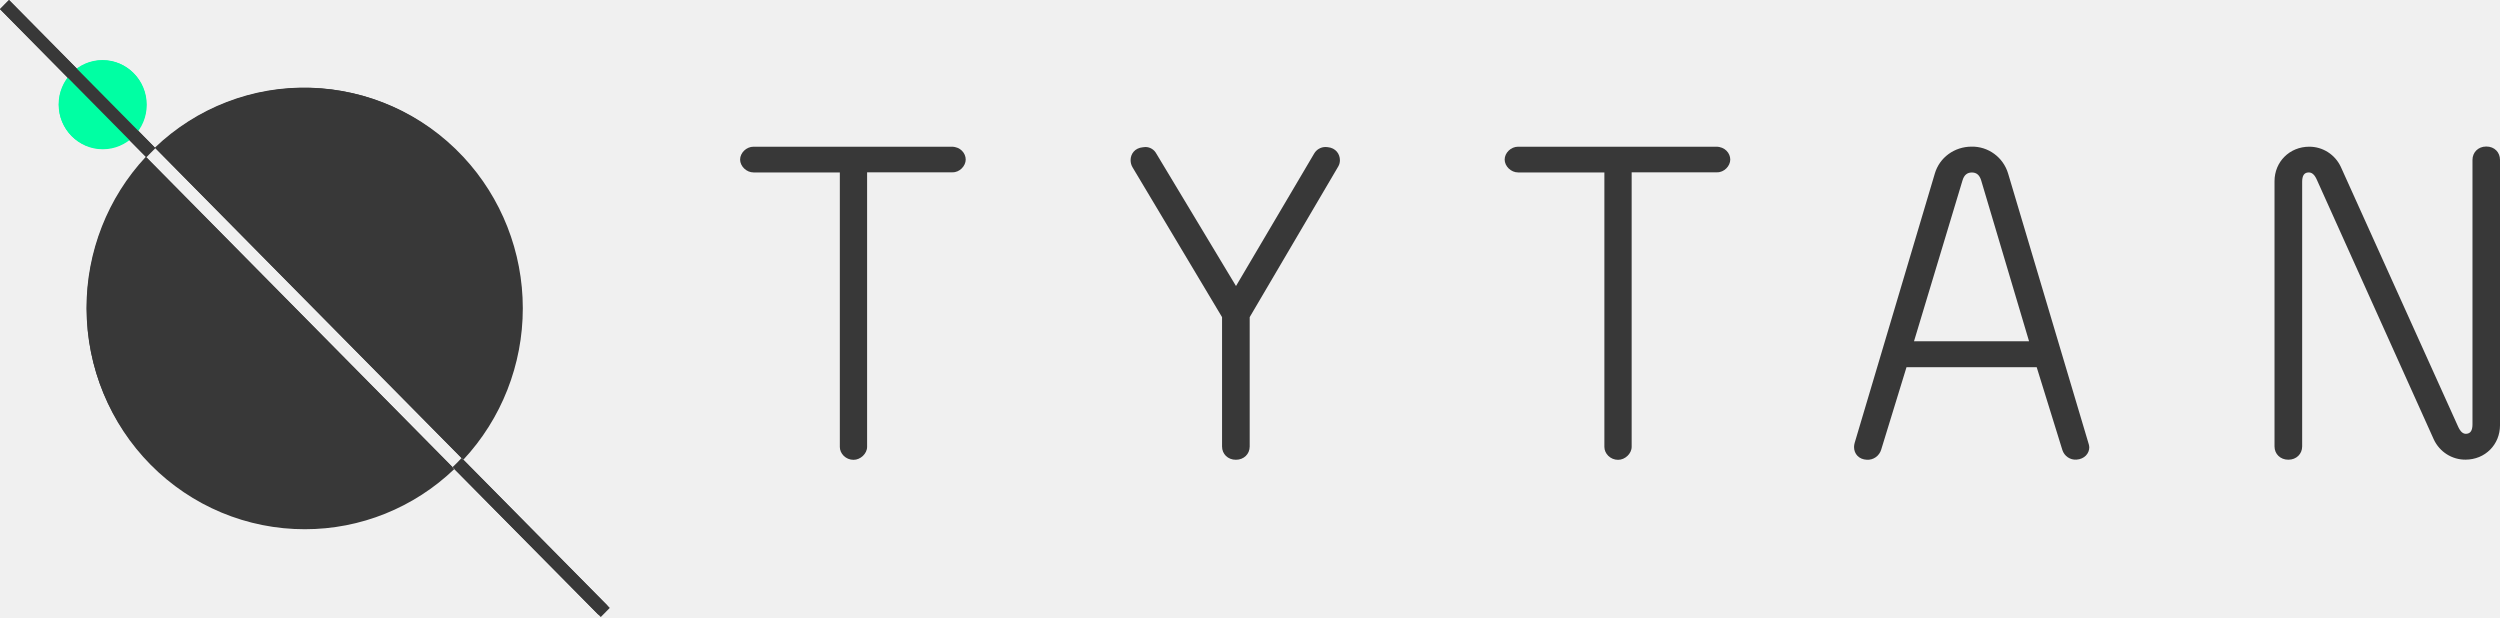
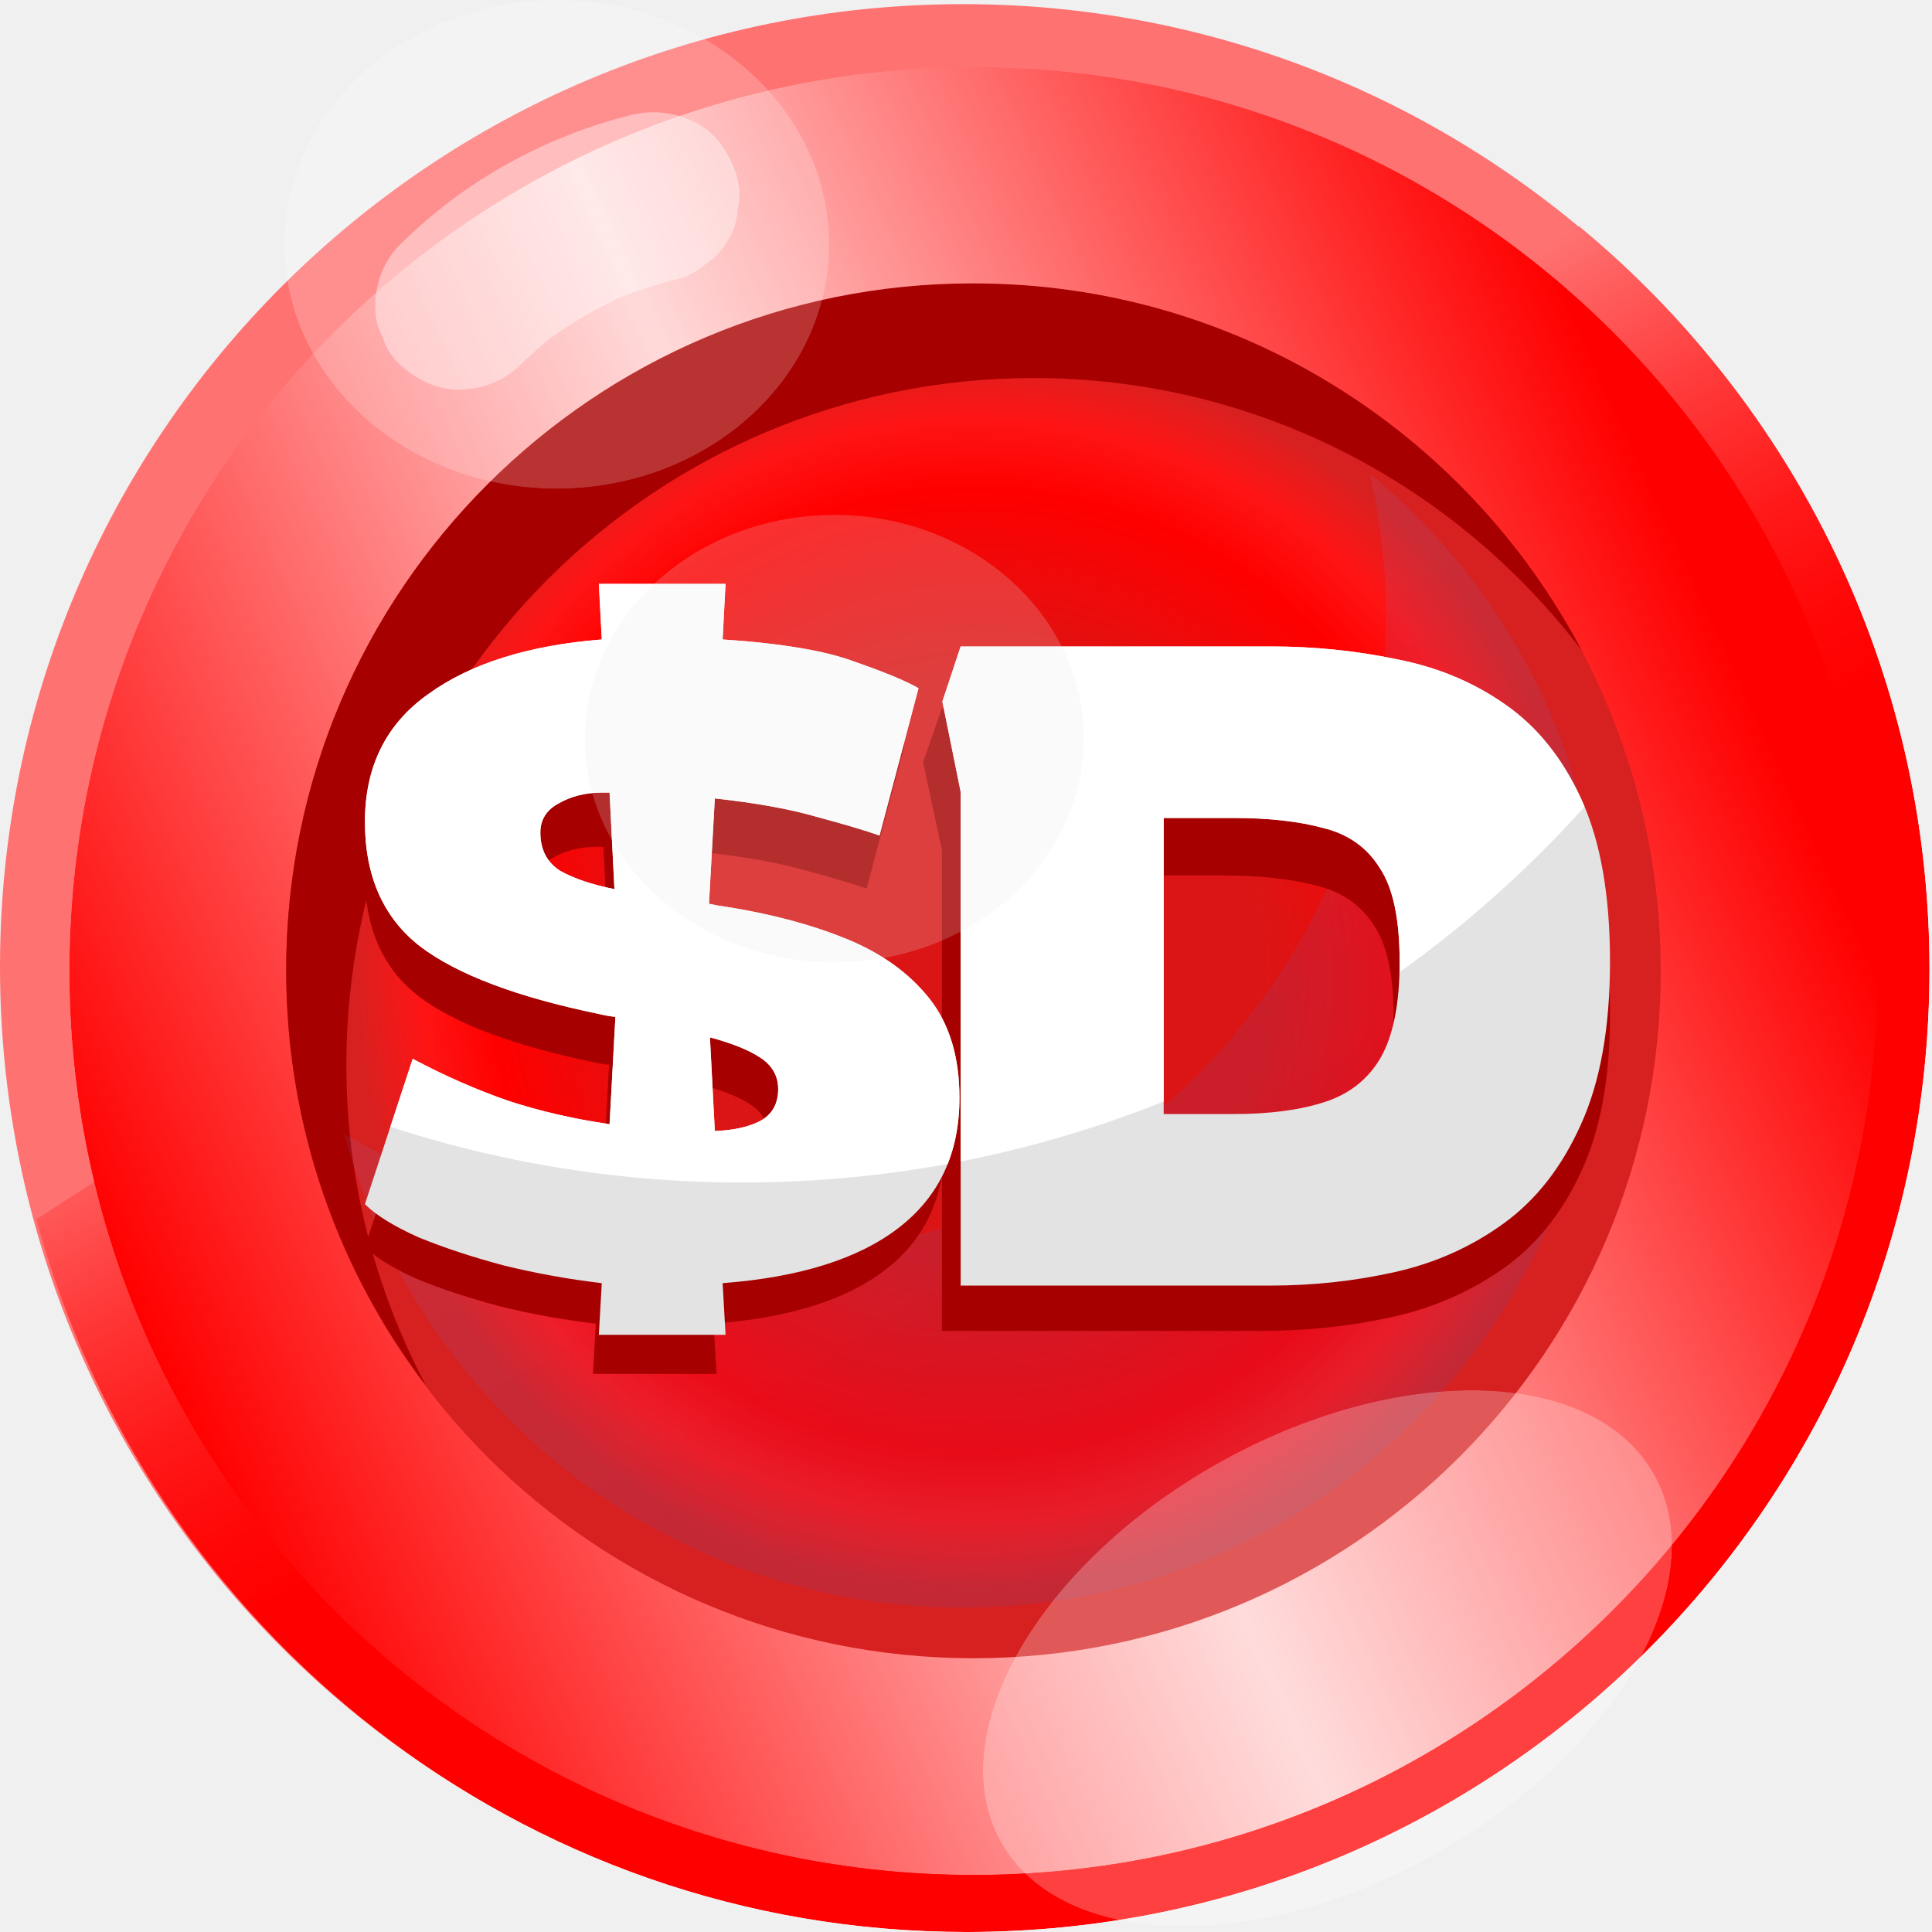
- <svg xmlns="http://www.w3.org/2000/svg" width="235" height="58" viewBox="0 0 235 58" fill="none">
-   <g clip-path="url(#clip0_1406_771)">
-     <path d="M9.629 13.983C11.904 13.983 13.747 12.117 13.747 9.815C13.747 7.514 11.904 5.647 9.629 5.647C7.355 5.647 5.511 7.514 5.511 9.815C5.511 12.117 7.355 13.983 9.629 13.983Z" fill="#00FFA3" />
-     <path d="M28.549 49.558C17.285 49.57 8.143 40.341 8.132 28.941C8.131 23.658 10.127 18.575 13.712 14.734L42.552 43.922C38.765 47.539 33.756 49.555 28.549 49.558Z" fill="#383838" />
-     <path d="M14.56 13.877C18.492 10.116 23.739 8.089 29.148 8.244C34.556 8.398 39.683 10.72 43.4 14.699C46.981 18.532 48.977 23.607 48.977 28.882C48.977 34.157 46.981 39.233 43.4 43.065L14.56 13.877Z" fill="#383838" />
-     <path d="M13.701 14.735L0 0.857L0.847 0L14.559 13.878C14.258 14.148 13.979 14.441 13.701 14.735Z" fill="#383838" />
-     <path d="M43.388 43.054L57.1 56.931L56.253 57.788L42.541 43.911C42.831 43.641 43.121 43.347 43.388 43.054Z" fill="#383838" />
-     <path d="M89.454 13.79C90.278 13.79 90.777 14.401 90.777 14.999C90.777 15.598 90.208 16.209 89.535 16.197H81.508V42.003C81.508 42.637 80.893 43.224 80.232 43.224C79.501 43.224 78.944 42.637 78.944 42.015V16.209H70.835C70.162 16.209 69.57 15.622 69.57 14.999C69.57 14.377 70.15 13.79 70.835 13.79H89.454Z" fill="#383838" />
-     <path d="M123.527 14.441C123.635 14.252 123.791 14.095 123.978 13.986C124.166 13.876 124.378 13.819 124.594 13.819C124.66 13.817 124.726 13.821 124.791 13.831C125.569 13.901 125.952 14.488 125.952 15.052C125.955 15.258 125.903 15.461 125.801 15.639L117.471 29.81V41.974C117.471 42.678 116.926 43.218 116.172 43.218C115.418 43.218 114.873 42.678 114.873 41.974V29.81L106.462 15.733C106.339 15.527 106.275 15.292 106.276 15.052C106.276 14.476 106.659 13.913 107.436 13.842C107.517 13.829 107.598 13.821 107.68 13.819C107.887 13.821 108.089 13.879 108.266 13.986C108.444 14.093 108.59 14.246 108.689 14.429L116.184 26.887L123.527 14.441Z" fill="#383838" />
-     <path d="M161.322 13.79C162.146 13.79 162.645 14.401 162.645 14.999C162.645 15.598 162.077 16.209 161.404 16.197H153.376V42.003C153.376 42.637 152.761 43.224 152.1 43.224C151.369 43.224 150.812 42.637 150.812 42.015V16.209H142.703C142.03 16.209 141.438 15.622 141.438 14.999C141.438 14.377 142.019 13.79 142.703 13.79H161.322Z" fill="#383838" />
-     <path d="M181.879 16.296C182.32 14.817 183.7 13.784 185.336 13.784C186.098 13.771 186.844 14.01 187.461 14.463C188.078 14.916 188.533 15.559 188.758 16.296L196.345 41.762C196.373 41.858 196.388 41.956 196.392 42.056C196.392 42.608 195.951 43.159 195.185 43.206C194.897 43.226 194.61 43.148 194.371 42.984C194.131 42.82 193.952 42.58 193.863 42.302L191.45 34.518H179.211L176.832 42.267C176.745 42.555 176.565 42.805 176.321 42.977C176.078 43.149 175.784 43.234 175.487 43.218C174.733 43.183 174.28 42.666 174.28 42.02C174.283 41.889 174.302 41.759 174.338 41.633L181.879 16.296ZM186.229 16.954C186.078 16.461 185.8 16.214 185.359 16.214C184.918 16.214 184.628 16.449 184.477 16.954L179.918 32.076H190.73L186.229 16.954Z" fill="#383838" />
-     <path d="M232.413 15.029C232.413 14.336 232.935 13.773 233.712 13.773C234.489 13.773 235 14.324 235 15.029V39.978C235 41.786 233.607 43.207 231.751 43.207C231.13 43.21 230.521 43.033 229.995 42.699C229.469 42.364 229.048 41.885 228.781 41.317L217.772 16.872C217.563 16.414 217.308 16.168 216.937 16.215C216.589 16.25 216.403 16.52 216.403 17.095V41.968C216.403 42.673 215.858 43.213 215.104 43.213C214.35 43.213 213.805 42.673 213.805 41.968V17.031C213.805 15.223 215.208 13.79 217.076 13.79C217.695 13.79 218.302 13.967 218.826 14.302C219.349 14.636 219.768 15.114 220.034 15.68L231.067 40.113C231.276 40.571 231.531 40.829 231.891 40.771C232.227 40.724 232.413 40.465 232.413 39.89V15.029Z" fill="#383838" />
-     <path d="M9.663 14.03C11.944 14.03 13.793 12.159 13.793 9.851C13.793 7.542 11.944 5.671 9.663 5.671C7.382 5.671 5.533 7.542 5.533 9.851C5.533 12.159 7.382 14.03 9.663 14.03Z" fill="#00FFA3" />
-     <path d="M28.654 49.747C25.966 49.75 23.303 49.218 20.817 48.18C18.332 47.142 16.073 45.618 14.17 43.697C12.266 41.775 10.755 39.493 9.724 36.98C8.692 34.468 8.159 31.774 8.155 29.053C8.15 23.751 10.155 18.649 13.758 14.8L42.703 44.093C38.908 47.729 33.88 49.752 28.654 49.747Z" fill="#383838" />
-     <path d="M14.605 13.924C22.819 6.058 35.777 6.434 43.55 14.746C47.143 18.594 49.144 23.688 49.144 28.982C49.144 34.276 47.143 39.37 43.55 43.218L14.605 13.924Z" fill="#383838" />
-     <path d="M13.759 14.782L0 0.857L0.847 0L14.606 13.925C14.316 14.207 14.037 14.494 13.759 14.782Z" fill="#383838" />
-     <path d="M43.562 43.218L57.32 57.142L56.473 58L42.703 44.087C42.993 43.805 43.283 43.511 43.562 43.218Z" fill="#383838" />
+ <svg xmlns="http://www.w3.org/2000/svg" width="90" height="90" viewBox="0 0 90 90" fill="none">
+   <path d="M44.857 89.893C69.631 89.893 89.715 69.813 89.715 45.043C89.715 20.273 69.631 0.193 44.857 0.193C20.083 0.193 0 20.273 0 45.043C0 69.813 20.083 89.893 44.857 89.893Z" fill="#FF7272" />
+   <mask id="mask0_1365_5087" style="mask-type:alpha" maskUnits="userSpaceOnUse" x="1" y="10" width="89" height="81">
+     <path d="M89.883 45.15C89.883 69.929 69.808 90 45.025 90C24.266 90 6.824 75.92 1.688 56.79L73.553 10.528C83.526 18.766 89.883 31.22 89.883 45.15Z" fill="url(#paint0_linear_1365_5087)" />
+   </mask>
+   <g mask="url(#mask0_1365_5087)">
+     <path d="M89.884 45.151C89.884 69.93 69.81 90.001 45.027 90.001C24.268 90.001 6.826 75.921 1.689 56.791L73.555 10.529C83.528 18.767 89.884 31.221 89.884 45.151Z" fill="url(#paint1_linear_1365_5087)" />
  </g>
+   <mask id="mask1_1365_5087" style="mask-type:alpha" maskUnits="userSpaceOnUse" x="3" y="3" width="85" height="85">
+     <path d="M45.351 87.343C68.612 87.343 87.469 68.489 87.469 45.232C87.469 21.974 68.612 3.121 45.351 3.121C22.09 3.121 3.233 21.974 3.233 45.232C3.233 68.489 22.09 87.343 45.351 87.343Z" fill="url(#paint2_linear_1365_5087)" />
+   </mask>
+   <g mask="url(#mask1_1365_5087)">
+     <path d="M45.351 87.346C68.612 87.346 87.469 68.492 87.469 45.235C87.469 21.977 68.612 3.123 45.351 3.123C22.09 3.123 3.233 21.977 3.233 45.235C3.233 68.492 22.09 87.346 45.351 87.346Z" fill="url(#paint3_linear_1365_5087)" />
+   </g>
+   <path d="M45.348 77.247C63.03 77.247 77.364 62.915 77.364 45.235C77.364 27.556 63.03 13.224 45.348 13.224C27.666 13.224 13.331 27.556 13.331 45.235C13.331 62.915 27.666 77.247 45.348 77.247Z" fill="url(#paint4_radial_1365_5087)" />
+   <path d="M16.135 49.621C16.135 31.946 30.474 17.61 48.151 17.61C58.574 17.61 67.819 22.595 73.683 30.299C68.311 20.135 57.654 13.202 45.348 13.202C27.67 13.18 13.331 27.517 13.331 45.192C13.331 52.467 15.75 59.165 19.837 64.536C17.483 60.085 16.135 55.014 16.135 49.621Z" fill="#A70000" />
+   <g opacity="0.74">
+     <g opacity="0.74">
+       <path opacity="0.74" d="M24.226 17.013C24.782 16.478 25.36 15.964 25.959 15.494C25.702 15.708 25.424 15.9 25.146 16.114C26.473 15.108 27.907 14.274 29.426 13.611C29.105 13.739 28.784 13.867 28.484 14.017C29.469 13.611 30.475 13.268 31.523 13.011C32.037 12.883 32.486 12.648 32.872 12.305C33.3 12.027 33.642 11.663 33.899 11.193C34.199 10.743 34.348 10.251 34.37 9.716C34.498 9.181 34.455 8.668 34.306 8.133C33.985 7.17 33.407 6.25 32.486 5.757C31.523 5.244 30.496 5.094 29.426 5.351C27.414 5.843 25.424 6.635 23.626 7.641C21.807 8.646 20.116 9.93 18.64 11.385C17.912 12.091 17.484 13.183 17.484 14.188C17.463 14.745 17.57 15.237 17.826 15.708C17.976 16.2 18.255 16.628 18.64 16.991C19.389 17.676 20.395 18.19 21.443 18.147C22.471 18.126 23.455 17.762 24.226 17.013Z" fill="white" />
+     </g>
+   </g>
+   <g opacity="0.62">
+     <mask id="mask2_1365_5087" style="mask-type:alpha" maskUnits="userSpaceOnUse" x="16" y="22" width="59" height="53">
+       <g opacity="0.62">
+         <g opacity="0.62">
+           <path opacity="0.62" d="M74.668 45.065C74.668 61.542 61.314 74.894 44.835 74.894C31.031 74.894 19.431 65.522 16.029 52.812C45.349 69.609 69.104 45.707 63.818 22.062C70.452 27.519 74.668 35.8 74.668 45.065Z" fill="url(#paint5_linear_1365_5087)" />
+         </g>
+       </g>
+     </mask>
+     <g mask="url(#mask2_1365_5087)">
+       <path opacity="0.62" d="M74.668 45.065C74.668 61.542 61.313 74.894 44.834 74.894C31.03 74.894 19.43 65.522 16.028 52.811C45.348 69.609 69.103 45.707 63.817 22.062C70.451 27.519 74.668 35.8 74.668 45.065Z" fill="url(#paint6_linear_1365_5087)" />
+     </g>
+   </g>
+   <mask id="mask3_1365_5087" style="mask-type:alpha" maskUnits="userSpaceOnUse" x="13" y="0" width="26" height="23">
+     <path d="M25.935 22.767C32.944 22.767 38.626 17.671 38.626 11.384C38.626 5.097 32.944 0 25.935 0C18.926 0 13.244 5.097 13.244 11.384C13.244 17.671 18.926 22.767 25.935 22.767Z" fill="url(#paint7_radial_1365_5087)" />
+   </mask>
+   <g mask="url(#mask3_1365_5087)">
+     <path d="M25.937 22.767C32.946 22.767 38.628 17.671 38.628 11.384C38.628 5.097 32.946 0 25.937 0C18.928 0 13.246 5.097 13.246 11.384C13.246 17.671 18.928 22.767 25.937 22.767Z" fill="url(#paint8_radial_1365_5087)" fill-opacity="0.2" />
+   </g>
+   <mask id="mask4_1365_5087" style="mask-type:alpha" maskUnits="userSpaceOnUse" x="45" y="64" width="33" height="26">
+     <path d="M77.046 68.667C79.871 73.674 75.355 81.592 66.966 86.321C58.577 91.071 49.46 90.836 46.635 85.828C43.81 80.821 48.325 72.904 56.715 68.175C65.104 63.446 74.2 63.66 77.046 68.667Z" fill="url(#paint9_radial_1365_5087)" />
+   </mask>
+   <g mask="url(#mask4_1365_5087)">
+     <path opacity="0.25" d="M77.045 68.665C79.87 73.672 75.355 81.59 66.965 86.319C58.576 91.069 49.459 90.834 46.634 85.826C43.809 80.819 48.325 72.902 56.714 68.173C65.103 63.444 74.199 63.658 77.045 68.665Z" fill="url(#paint10_radial_1365_5087)" />
+   </g>
+   <path d="M43.877 62V39.595L43 35.499L43.877 33H58.737C60.812 33 62.814 33.191 64.743 33.573C66.701 33.928 68.439 34.611 69.959 35.621C71.508 36.632 72.735 38.079 73.641 39.963C74.547 41.847 75 44.291 75 47.295C75 50.299 74.532 52.77 73.597 54.709C72.691 56.62 71.464 58.109 69.915 59.174C68.366 60.239 66.627 60.976 64.699 61.386C62.77 61.795 60.783 62 58.737 62H43.877ZM53.608 54.218H56.94C58.664 54.218 60.111 54.04 61.279 53.685C62.478 53.33 63.384 52.661 63.997 51.678C64.611 50.668 64.918 49.207 64.918 47.295C64.918 45.356 64.596 43.936 63.953 43.035C63.34 42.107 62.434 41.506 61.236 41.233C60.067 40.933 58.635 40.782 56.94 40.782H53.608V54.218Z" fill="#A70000" />
+   <path d="M27.623 64L27.756 61.66C26.251 61.483 24.775 61.218 23.329 60.865C21.884 60.482 20.585 60.055 19.434 59.584C18.313 59.084 17.502 58.584 17 58.083L19.169 51.504C20.615 52.269 22.061 52.902 23.507 53.403C24.953 53.874 26.487 54.227 28.11 54.462L28.375 49.605C28.11 49.576 27.859 49.532 27.623 49.473C23.905 48.707 21.205 47.692 19.523 46.426C17.841 45.131 17 43.247 17 40.774C17 38.272 17.959 36.344 19.877 34.99C21.795 33.606 24.421 32.782 27.756 32.517L27.623 30H33.377L33.244 32.517C35.929 32.694 37.936 33.032 39.264 33.532C40.621 34.004 41.58 34.401 42.141 34.725L40.37 41.392C39.692 41.157 38.748 40.877 37.538 40.553C36.328 40.2 34.779 39.92 32.89 39.714L32.625 44.483C32.89 44.542 33.141 44.586 33.377 44.616C35.443 44.939 37.272 45.425 38.866 46.073C40.459 46.72 41.713 47.618 42.628 48.766C43.543 49.914 44 51.416 44 53.27C44 55.772 43.085 57.73 41.256 59.143C39.426 60.556 36.756 61.395 33.244 61.66L33.377 64H27.623ZM24.967 41.26C24.967 42.025 25.262 42.599 25.852 42.982C26.472 43.335 27.298 43.615 28.331 43.821L28.11 39.449H27.8C27.033 39.449 26.369 39.611 25.808 39.935C25.247 40.229 24.967 40.671 24.967 41.26ZM35.767 52.873C35.767 52.284 35.502 51.813 34.971 51.46C34.439 51.106 33.672 50.797 32.669 50.532L32.89 54.771C33.716 54.742 34.395 54.595 34.926 54.33C35.487 54.035 35.767 53.55 35.767 52.873Z" fill="#A70000" />
+   <path fill-rule="evenodd" clip-rule="evenodd" d="M28.033 59.774L27.896 62.182H33.799L33.663 59.774C37.264 59.501 40.004 58.638 41.88 57.184C43.757 55.73 44.695 53.716 44.695 51.142C44.695 49.233 44.226 47.689 43.288 46.508C42.349 45.326 41.063 44.403 39.428 43.736C37.794 43.07 35.917 42.57 33.799 42.237C33.556 42.207 33.299 42.161 33.027 42.101L33.299 37.194C35.236 37.406 36.825 37.694 38.066 38.057C39.307 38.39 40.276 38.678 40.972 38.92L42.788 32.06C42.213 31.727 41.229 31.318 39.837 30.833C38.475 30.318 36.417 29.97 33.663 29.788L33.799 27.199H27.896L28.033 29.788C24.612 30.061 21.919 30.909 19.951 32.333C17.984 33.726 17 35.71 17 38.284C17 40.828 17.863 42.767 19.588 44.1C21.313 45.402 24.083 46.447 27.896 47.234C28.139 47.295 28.396 47.34 28.668 47.371L28.396 52.368C26.731 52.126 25.157 51.763 23.674 51.278C22.191 50.763 20.708 50.112 19.225 49.324L17 56.094C17.515 56.609 18.347 57.124 19.497 57.639C20.677 58.123 22.009 58.562 23.492 58.956C24.976 59.32 26.489 59.592 28.033 59.774ZM26.08 40.556C25.475 40.162 25.172 39.572 25.172 38.784C25.172 38.178 25.46 37.724 26.035 37.421C26.61 37.088 27.291 36.921 28.078 36.921H28.396L28.623 41.419C27.564 41.207 26.716 40.919 26.08 40.556ZM35.433 49.279C35.978 49.642 36.25 50.127 36.25 50.733C36.25 51.429 35.963 51.929 35.388 52.232C34.843 52.505 34.147 52.656 33.299 52.686L33.072 48.325C34.101 48.597 34.888 48.916 35.433 49.279ZM44.751 36.884V59.887H59.194C61.182 59.887 63.114 59.676 64.988 59.256C66.863 58.835 68.553 58.078 70.058 56.985C71.563 55.892 72.756 54.364 73.637 52.401C74.546 50.411 75 47.874 75 44.79C75 41.706 74.56 39.197 73.679 37.263C72.799 35.328 71.606 33.843 70.101 32.805C68.624 31.768 66.934 31.067 65.031 30.703C63.156 30.31 61.211 30.114 59.194 30.114H44.751L43.899 32.679L44.751 36.884ZM57.447 51.897H54.209V38.104H57.447C59.094 38.104 60.486 38.258 61.622 38.566C62.787 38.847 63.667 39.463 64.264 40.417C64.889 41.342 65.201 42.8 65.201 44.79C65.201 46.752 64.903 48.252 64.306 49.29C63.71 50.299 62.83 50.986 61.665 51.35C60.529 51.715 59.123 51.897 57.447 51.897Z" fill="#E3E3E3" />
+   <mask id="mask5_1365_5087" style="mask-type:alpha" maskUnits="userSpaceOnUse" x="17" y="27" width="58" height="36">
+     <path fill-rule="evenodd" clip-rule="evenodd" d="M28.033 59.774L27.896 62.182H33.799L33.663 59.774C37.264 59.501 40.004 58.638 41.88 57.184C43.757 55.73 44.695 53.716 44.695 51.142C44.695 49.233 44.226 47.689 43.288 46.508C42.349 45.326 41.063 44.403 39.428 43.736C37.794 43.07 35.917 42.57 33.799 42.237C33.556 42.207 33.299 42.161 33.027 42.101L33.299 37.194C35.236 37.406 36.825 37.694 38.066 38.057C39.307 38.39 40.276 38.678 40.972 38.92L42.788 32.06C42.213 31.727 41.229 31.318 39.837 30.833C38.475 30.318 36.417 29.97 33.663 29.788L33.799 27.199H27.896L28.033 29.788C24.612 30.061 21.919 30.909 19.951 32.333C17.984 33.726 17 35.71 17 38.284C17 40.828 17.863 42.767 19.588 44.1C21.313 45.402 24.083 46.447 27.896 47.234C28.139 47.295 28.396 47.34 28.668 47.371L28.396 52.368C26.731 52.126 25.157 51.763 23.674 51.278C22.191 50.763 20.708 50.112 19.225 49.324L17 56.094C17.515 56.609 18.347 57.124 19.497 57.639C20.677 58.123 22.009 58.562 23.492 58.956C24.976 59.32 26.489 59.592 28.033 59.774ZM26.08 40.556C25.475 40.162 25.172 39.572 25.172 38.784C25.172 38.178 25.46 37.724 26.035 37.421C26.61 37.088 27.291 36.921 28.078 36.921H28.396L28.623 41.419C27.564 41.207 26.716 40.919 26.08 40.556ZM35.433 49.279C35.978 49.642 36.25 50.127 36.25 50.733C36.25 51.429 35.963 51.929 35.388 52.232C34.843 52.505 34.147 52.656 33.299 52.686L33.072 48.325C34.101 48.597 34.888 48.916 35.433 49.279ZM44.751 36.884V59.887H59.194C61.182 59.887 63.114 59.676 64.988 59.256C66.863 58.835 68.553 58.078 70.058 56.985C71.563 55.892 72.756 54.364 73.637 52.401C74.546 50.411 75 47.874 75 44.79C75 41.706 74.56 39.197 73.679 37.263C72.799 35.328 71.606 33.842 70.101 32.805C68.624 31.768 66.934 31.067 65.031 30.703C63.156 30.31 61.211 30.114 59.194 30.114H44.751L43.899 32.679L44.751 36.884ZM57.447 51.897H54.209V38.104H57.447C59.094 38.104 60.486 38.258 61.622 38.566C62.787 38.847 63.667 39.463 64.264 40.417C64.889 41.342 65.201 42.8 65.201 44.79C65.201 46.752 64.903 48.252 64.306 49.289C63.71 50.299 62.83 50.986 61.665 51.35C60.529 51.715 59.123 51.897 57.447 51.897Z" fill="#81B3FF" />
+   </mask>
+   <g mask="url(#mask5_1365_5087)">
+     <circle cx="34.576" cy="2.358" r="52.728" fill="white" />
+   </g>
+   <path d="M38.866 44.829C45.284 44.829 50.487 40.163 50.487 34.408C50.487 28.652 45.284 23.987 38.866 23.987C32.448 23.987 27.245 28.652 27.245 34.408C27.245 40.163 32.448 44.829 38.866 44.829Z" fill="#E6E6E6" fill-opacity="0.2" />
  <defs>
-     <clipPath id="clip0_1406_771">
-       <rect width="235" height="58" fill="white" />
-     </clipPath>
+     <linearGradient id="paint0_linear_1365_5087" x1="67.45" y1="83.996" x2="37.167" y2="31.537" gradientUnits="userSpaceOnUse">
+       <stop offset="0.584" stop-color="white" />
+       <stop offset="0.622" stop-color="#F8F8F8" />
+       <stop offset="0.674" stop-color="#E6E6E6" />
+       <stop offset="0.736" stop-color="#C7C7C7" />
+       <stop offset="0.805" stop-color="#9D9D9D" />
+       <stop offset="0.88" stop-color="#676767" />
+       <stop offset="0.958" stop-color="#262626" />
+       <stop offset="1" />
+     </linearGradient>
+     <linearGradient id="paint1_linear_1365_5087" x1="67.451" y1="83.997" x2="37.169" y2="31.538" gradientUnits="userSpaceOnUse">
+       <stop offset="0.584" stop-color="#FF0000" />
+       <stop offset="0.648" stop-color="#FF0707" />
+       <stop offset="0.737" stop-color="#FF1919" />
+       <stop offset="0.842" stop-color="#FF3737" />
+       <stop offset="0.958" stop-color="#FF6161" />
+       <stop offset="1" stop-color="#FF7272" />
+     </linearGradient>
+     <linearGradient id="paint2_linear_1365_5087" x1="7.089" y1="62.831" x2="83.627" y2="27.618" gradientUnits="userSpaceOnUse">
+       <stop />
+       <stop offset="0.486" stop-color="#B3B3B3" />
+       <stop offset="0.953" />
+     </linearGradient>
+     <linearGradient id="paint3_linear_1365_5087" x1="7.089" y1="62.834" x2="83.627" y2="27.621" gradientUnits="userSpaceOnUse">
+       <stop stop-color="#FF0000" />
+       <stop offset="0.486" stop-color="#FFD0D0" />
+       <stop offset="0.953" stop-color="#FF0000" />
+     </linearGradient>
+     <radialGradient id="paint4_radial_1365_5087" cx="0" cy="0" r="1" gradientUnits="userSpaceOnUse" gradientTransform="translate(45.3572 45.2323) scale(32.027 32.022)">
+       <stop offset="0.426" stop-color="#DB1515" />
+       <stop offset="0.705" stop-color="#FF0000" />
+       <stop offset="0.805" stop-color="#FF1414" />
+       <stop offset="0.876" stop-color="#E41D1D" />
+       <stop offset="0.905" stop-color="#D72020" />
+     </radialGradient>
+     <linearGradient id="paint5_linear_1365_5087" x1="59.766" y1="70.902" x2="39.633" y2="36.024" gradientUnits="userSpaceOnUse">
+       <stop offset="0.244" stop-color="white" />
+       <stop offset="1" />
+     </linearGradient>
+     <linearGradient id="paint6_linear_1365_5087" x1="59.766" y1="70.901" x2="39.632" y2="36.024" gradientUnits="userSpaceOnUse">
+       <stop offset="0.244" stop-color="#0E6FFF" />
+       <stop offset="1" stop-color="#6DA9FF" />
+     </linearGradient>
+     <radialGradient id="paint7_radial_1365_5087" cx="0" cy="0" r="1" gradientUnits="userSpaceOnUse" gradientTransform="translate(25.9409 11.3851) scale(12.6906 11.3824)">
+       <stop stop-color="#E6E6E6" />
+       <stop offset="0.902" />
+     </radialGradient>
+     <radialGradient id="paint8_radial_1365_5087" cx="0" cy="0" r="1" gradientUnits="userSpaceOnUse" gradientTransform="translate(25.9426 11.3851) scale(12.6906 11.3824)">
+       <stop stop-color="white" />
+       <stop offset="0.902" stop-color="white" />
+     </radialGradient>
+     <radialGradient id="paint9_radial_1365_5087" cx="0" cy="0" r="1" gradientUnits="userSpaceOnUse" gradientTransform="translate(61.8337 77.2555) rotate(-29.4478) scale(17.4619 10.4256)">
+       <stop stop-color="#E6E6E6" />
+       <stop offset="0.902" />
+     </radialGradient>
+     <radialGradient id="paint10_radial_1365_5087" cx="0" cy="0" r="1" gradientUnits="userSpaceOnUse" gradientTransform="translate(61.8328 77.2536) rotate(-29.4478) scale(17.4619 10.4256)">
+       <stop stop-color="white" />
+       <stop offset="0.902" stop-color="white" />
+     </radialGradient>
  </defs>
</svg>
